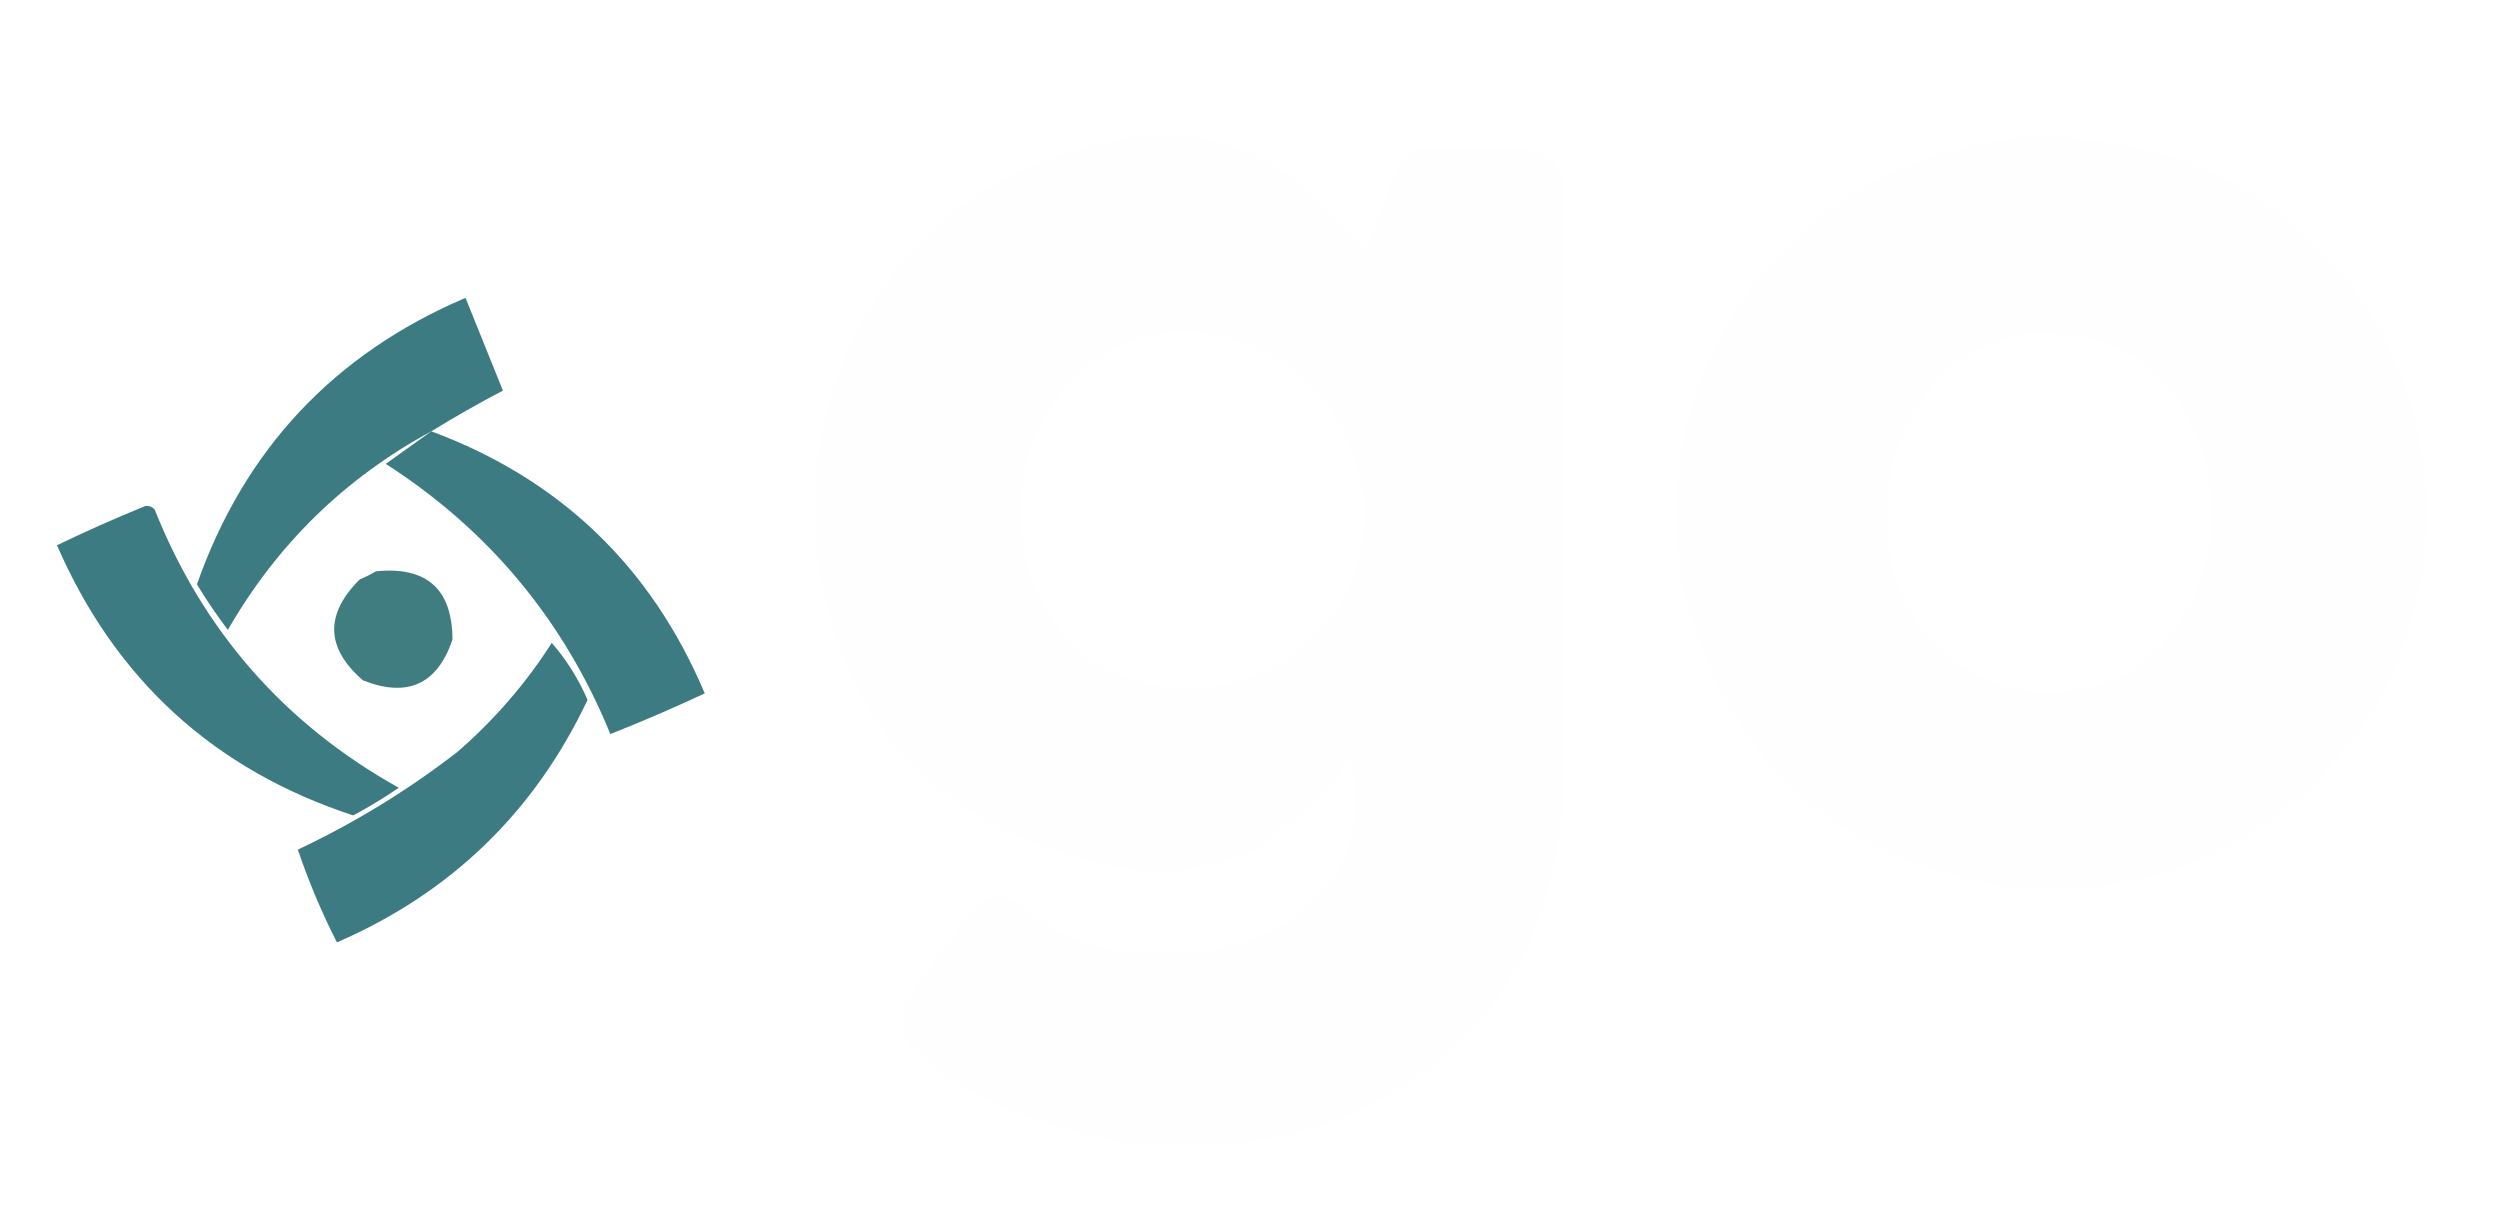
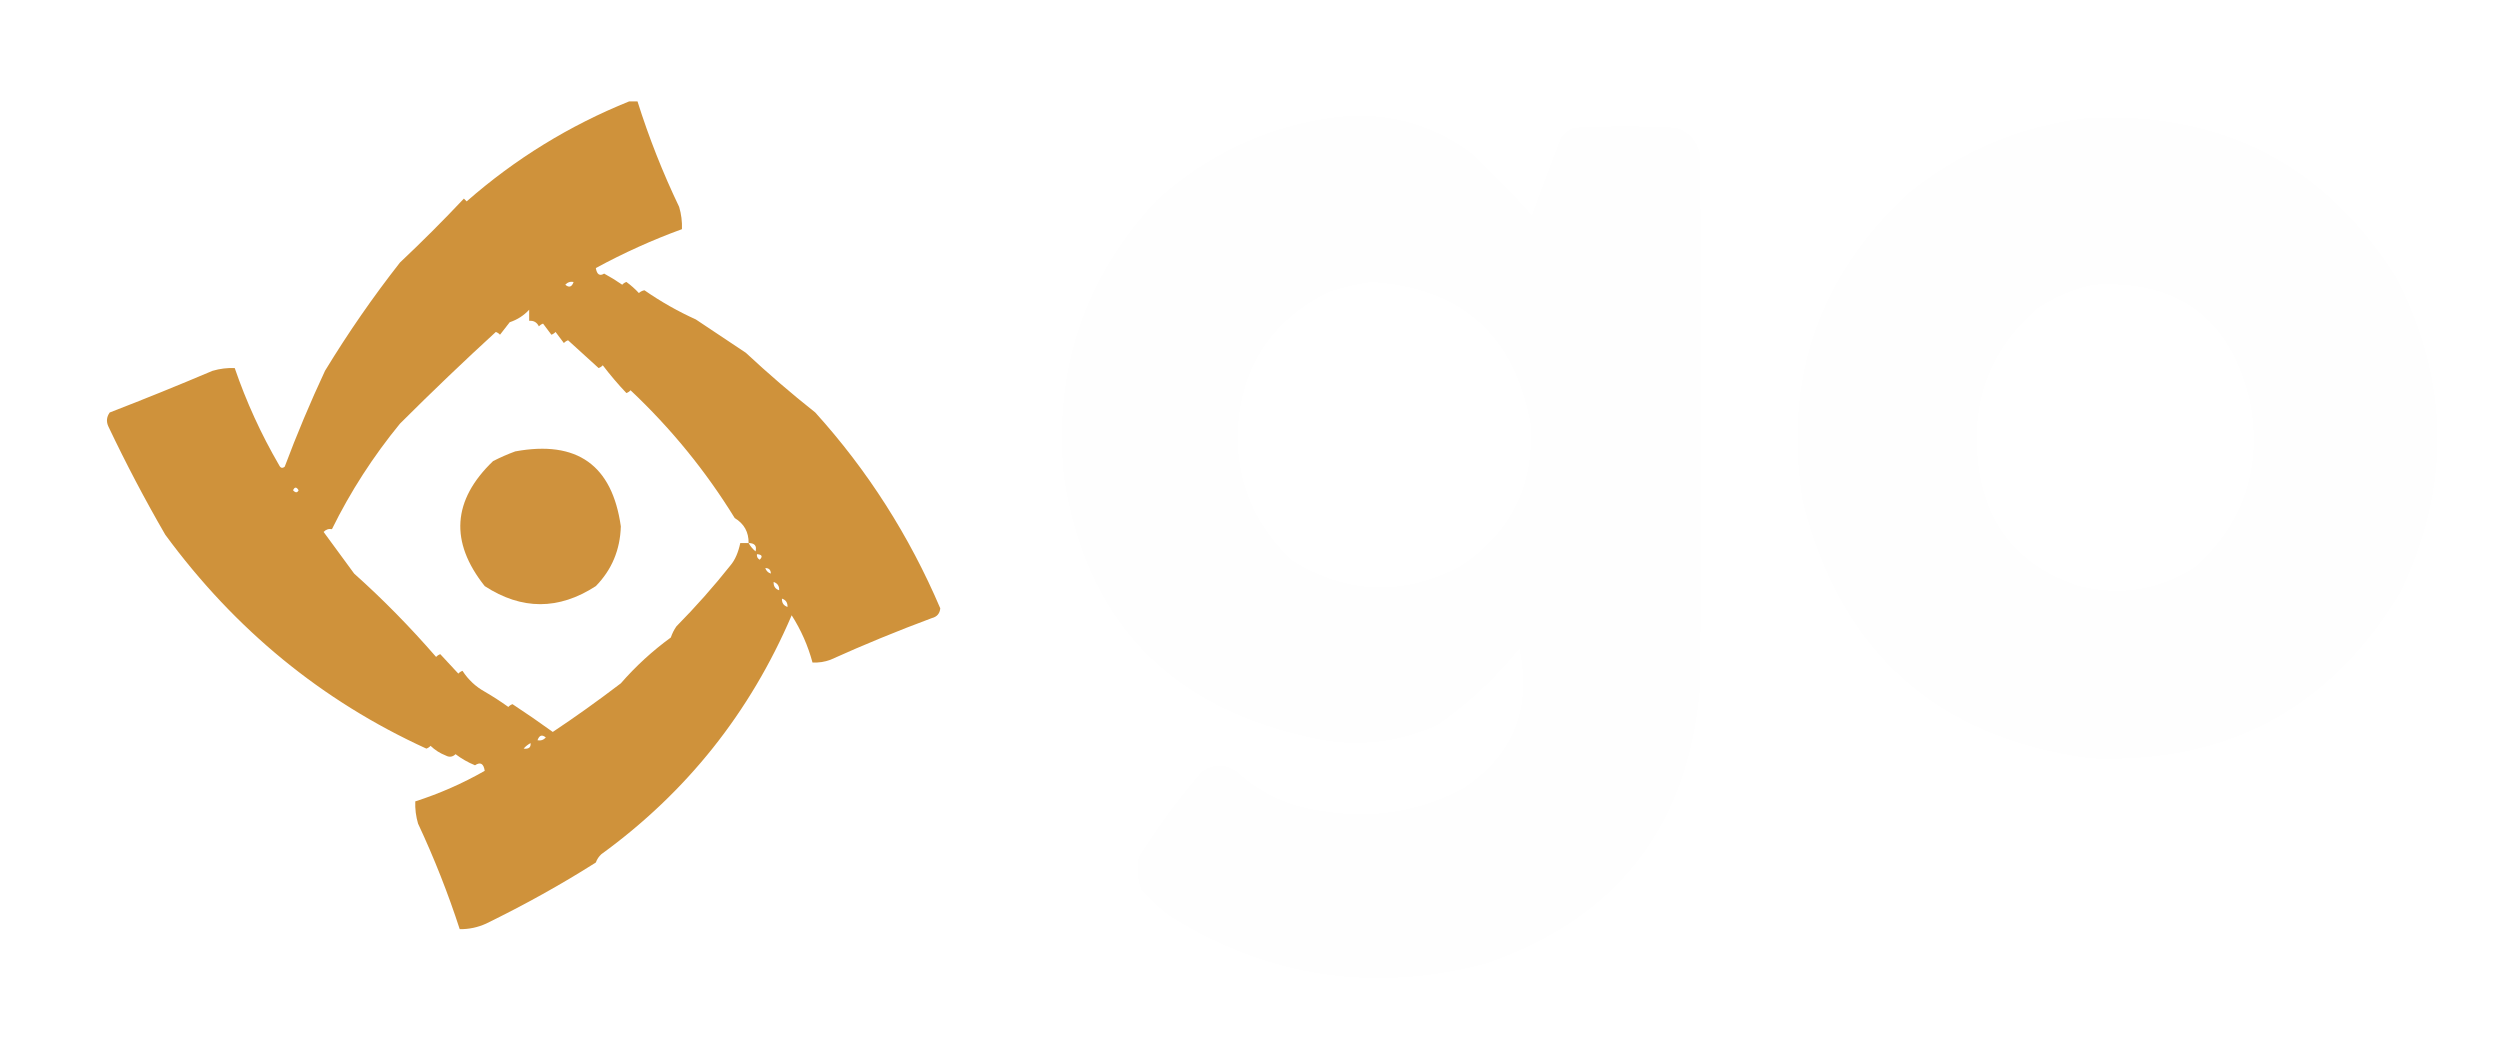
- <svg xmlns="http://www.w3.org/2000/svg" version="1.1" width="768px" height="373px" style="shape-rendering:geometricPrecision; text-rendering:geometricPrecision; image-rendering:optimizeQuality; fill-rule:evenodd; clip-rule:evenodd">
+ <svg xmlns="http://www.w3.org/2000/svg" version="1.1" width="900px" height="373px" style="shape-rendering:geometricPrecision; text-rendering:geometricPrecision; image-rendering:optimizeQuality; fill-rule:evenodd; clip-rule:evenodd">
  <g>
-     <path style="opacity:0.998" fill="#fefefe" d="M 346.5,42.5 C 365.279,39.752 382.279,43.919 397.5,55C 405.169,62.169 412.502,69.669 419.5,77.5C 422.899,68.138 426.399,58.804 430,49.5C 431.214,47.951 432.714,46.785 434.5,46C 446.833,45.333 459.167,45.333 471.5,46C 476.099,47.598 478.932,50.765 480,55.5C 480.667,119.5 480.667,183.5 480,247.5C 475.828,297.658 449.995,330.825 402.5,347C 362.357,357.476 324.691,351.809 289.5,330C 285.701,327.203 282.201,324.036 279,320.5C 277.48,316.625 277.146,312.625 278,308.5C 284.728,297.771 292.228,287.604 300.5,278C 304.795,274.816 309.129,274.816 313.5,278C 322.272,285.932 332.605,290.599 344.5,292C 362.057,294.889 378.723,292.222 394.5,284C 412.725,272.044 419.559,255.21 415,233.5C 406.423,244.079 396.59,253.245 385.5,261C 370.008,267.935 354.008,269.268 337.5,265C 287.548,253.381 258.715,222.215 251,171.5C 247.236,133.124 258.402,99.958 284.5,72C 302.255,55.955 322.922,46.121 346.5,42.5 Z M 361.5,101.5 C 394.003,103.505 413.169,120.505 419,152.5C 420.481,174.704 411.981,191.87 393.5,204C 373.074,214.578 353.074,213.911 333.5,202C 320.317,189.962 313.651,174.962 313.5,157C 314.19,132.921 325.19,115.587 346.5,105C 351.545,103.425 356.545,102.259 361.5,101.5 Z" />
+     <path style="opacity:0.947" fill="#cc8c30" d="M 226.5,36.5 C 227.5,36.5 228.5,36.5 229.5,36.5C 233.584,49.474 238.584,62.141 244.5,74.5C 245.269,77.115 245.603,79.781 245.5,82.5C 234.854,86.386 224.52,91.053 214.5,96.5C 214.877,98.824 215.877,99.491 217.5,98.5C 219.779,99.737 221.945,101.07 224,102.5C 224.414,102.043 224.914,101.709 225.5,101.5C 227.149,102.706 228.649,104.039 230,105.5C 230.561,104.978 231.228,104.645 232,104.5C 237.848,108.565 244.015,112.065 250.5,115C 256.5,119 262.5,123 268.5,127C 276.506,134.466 284.839,141.633 293.5,148.5C 312.314,169.311 327.314,192.811 338.5,219C 338.312,220.882 337.312,222.048 335.5,222.5C 323.167,227.083 311.001,232.083 299,237.5C 296.901,238.287 294.734,238.62 292.5,238.5C 290.874,232.457 288.374,226.791 285,221.5C 270.004,256.538 247.17,285.205 216.5,307.5C 215.585,308.328 214.919,309.328 214.5,310.5C 202.216,318.305 189.049,325.638 175,332.5C 171.974,333.872 168.807,334.538 165.5,334.5C 161.299,321.573 156.299,308.906 150.5,296.5C 149.731,293.885 149.397,291.219 149.5,288.5C 158.188,285.714 166.522,282.047 174.5,277.5C 174.106,274.865 172.939,274.199 171,275.5C 168.463,274.458 166.129,273.125 164,271.5C 162.951,272.517 161.784,272.684 160.5,272C 158.423,271.193 156.589,270.026 155,268.5C 154.586,268.957 154.086,269.291 153.5,269.5C 115.941,252.354 84.608,226.688 59.5,192.5C 52.185,179.874 45.351,166.874 39,153.5C 38.203,151.741 38.369,150.074 39.5,148.5C 51.929,143.691 64.262,138.691 76.5,133.5C 79.115,132.731 81.781,132.397 84.5,132.5C 88.668,144.659 94.002,156.326 100.5,167.5C 101.002,168.521 101.668,168.688 102.5,168C 106.87,156.348 111.703,144.848 117,133.5C 125.257,119.923 134.257,106.923 144,94.5C 151.886,87.07 159.553,79.403 167,71.5C 167.333,71.833 167.667,72.167 168,72.5C 185.462,57.192 204.962,45.192 226.5,36.5 Z M 206.5,101.5 C 205.86,103.332 204.86,103.665 203.5,102.5C 204.325,101.614 205.325,101.281 206.5,101.5 Z M 190.5,111.5 C 190.5,112.833 190.5,114.167 190.5,115.5C 192.124,115.36 193.29,116.027 194,117.5C 194.414,117.043 194.914,116.709 195.5,116.5C 196.5,117.833 197.5,119.167 198.5,120.5C 199.086,120.291 199.586,119.957 200,119.5C 201,120.833 202,122.167 203,123.5C 203.414,123.043 203.914,122.709 204.5,122.5C 208.197,125.834 211.864,129.167 215.5,132.5C 216.086,132.291 216.586,131.957 217,131.5C 219.646,134.98 222.479,138.314 225.5,141.5C 226.086,141.291 226.586,140.957 227,140.5C 241.569,154.227 254.069,169.56 264.5,186.5C 267.886,188.551 269.552,191.551 269.5,195.5C 268.5,195.5 267.5,195.5 266.5,195.5C 265.772,198.932 264.605,201.598 263,203.5C 256.93,211.142 250.43,218.475 243.5,225.5C 242.643,226.736 241.977,228.069 241.5,229.5C 234.901,234.308 228.901,239.808 223.5,246C 215.188,252.335 207.021,258.168 199,263.5C 194.27,260.08 189.436,256.746 184.5,253.5C 183.914,253.709 183.414,254.043 183,254.5C 180.288,252.556 177.455,250.722 174.5,249C 171.231,247.189 168.564,244.689 166.5,241.5C 165.914,241.709 165.414,242.043 165,242.5C 162.843,240.208 160.676,237.875 158.5,235.5C 157.914,235.709 157.414,236.043 157,236.5C 147.52,225.586 137.687,215.586 127.5,206.5C 123.833,201.5 120.167,196.5 116.5,191.5C 117.325,190.614 118.325,190.281 119.5,190.5C 126.157,176.98 134.324,164.313 144,152.5C 155.609,140.92 167.109,129.92 178.5,119.5C 179.086,119.709 179.586,120.043 180,120.5C 181.167,119 182.333,117.5 183.5,116C 186.233,115.096 188.567,113.596 190.5,111.5 Z M 105.5,176.5 C 106.077,175.227 106.743,175.227 107.5,176.5C 107.03,177.463 106.363,177.463 105.5,176.5 Z M 269.5,195.5 C 271.686,195.511 272.519,196.511 272,198.5C 270.955,197.627 270.122,196.627 269.5,195.5 Z M 272.5,199.5 C 274.337,199.639 274.67,200.306 273.5,201.5C 272.702,201.043 272.369,200.376 272.5,199.5 Z M 275.5,204.5 C 276.833,204.5 277.5,205.167 277.5,206.5C 276.5,206.167 275.833,205.5 275.5,204.5 Z M 278.5,209.5 C 279.906,209.973 280.573,210.973 280.5,212.5C 279.094,212.027 278.427,211.027 278.5,209.5 Z M 281.5,215.5 C 282.906,215.973 283.573,216.973 283.5,218.5C 282.094,218.027 281.427,217.027 281.5,215.5 Z M 193.5,266.5 C 194.14,264.668 195.14,264.335 196.5,265.5C 195.675,266.386 194.675,266.719 193.5,266.5 Z M 188.5,269.5 C 189.172,268.733 190.005,268.066 191,267.5C 191.188,269.061 190.355,269.728 188.5,269.5 Z" />
  </g>
  <g>
-     <path style="opacity:0.998" fill="#fefefe" d="M 619.5,42.5 C 668.275,40.133 705.441,59.466 731,100.5C 749.97,137.992 750.303,175.659 732,213.5C 706.721,255.228 669.554,275.061 620.5,273C 565.107,265.552 530.607,234.719 517,180.5C 509.972,136.914 522.472,100.081 554.5,70C 573.531,54.493 595.198,45.326 619.5,42.5 Z M 621.5,102.5 C 652.155,100.579 670.989,114.579 678,144.5C 682.481,168.055 675.981,187.889 658.5,204C 645.556,212.355 631.556,214.688 616.5,211C 594.479,203.815 582.312,188.648 580,165.5C 577.785,143.452 584.952,125.285 601.5,111C 607.73,106.876 614.397,104.043 621.5,102.5 Z" />
+     <path style="opacity:0.998" fill="#fefefe" d="M 478.5,42.5 C 497.279,39.752 514.279,43.919 529.5,55C 537.169,62.169 544.502,69.669 551.5,77.5C 554.899,68.138 558.399,58.804 562,49.5C 563.214,47.951 564.714,46.785 566.5,46C 578.833,45.333 591.167,45.333 603.5,46C 608.099,47.598 610.932,50.765 612,55.5C 612.667,119.5 612.667,183.5 612,247.5C 607.828,297.658 581.995,330.825 534.5,347C 494.357,357.476 456.691,351.809 421.5,330C 417.701,327.203 414.201,324.036 411,320.5C 409.48,316.625 409.146,312.625 410,308.5C 416.728,297.771 424.228,287.604 432.5,278C 436.795,274.816 441.129,274.816 445.5,278C 454.272,285.932 464.605,290.599 476.5,292C 494.057,294.889 510.723,292.222 526.5,284C 544.725,272.044 551.559,255.21 547,233.5C 538.423,244.079 528.59,253.245 517.5,261C 502.008,267.935 486.008,269.268 469.5,265C 419.548,253.381 390.715,222.215 383,171.5C 379.236,133.124 390.402,99.958 416.5,72C 434.255,55.955 454.922,46.121 478.5,42.5 Z M 493.5,101.5 C 526.003,103.505 545.169,120.505 551,152.5C 552.481,174.704 543.981,191.87 525.5,204C 505.074,214.578 485.074,213.911 465.5,202C 452.317,189.962 445.651,174.962 445.5,157C 446.19,132.921 457.19,115.587 478.5,105C 483.545,103.425 488.545,102.259 493.5,101.5 Z" />
  </g>
  <g>
-     <path style="opacity:0.988" fill="#3a797f" d="M 132.5,132.5 C 105.952,146.881 85.118,167.214 70,193.5C 66.586,189.006 63.419,184.34 60.5,179.5C 75.074,138.091 102.574,108.758 143,91.5C 146.833,101 150.667,110.5 154.5,120C 147.002,123.915 139.669,128.081 132.5,132.5 Z" />
+     <path style="opacity:0.998" fill="#fefefe" d="M 751.5,42.5 C 800.275,40.133 837.441,59.466 863,100.5C 881.97,137.992 882.303,175.659 864,213.5C 838.721,255.228 801.554,275.061 752.5,273C 697.107,265.552 662.607,234.719 649,180.5C 641.972,136.914 654.472,100.081 686.5,70C 705.531,54.493 727.198,45.326 751.5,42.5 Z M 753.5,102.5 C 784.155,100.579 802.989,114.579 810,144.5C 814.481,168.055 807.981,187.889 790.5,204C 777.556,212.355 763.556,214.688 748.5,211C 726.479,203.815 714.312,188.648 712,165.5C 709.785,143.452 716.952,125.285 733.5,111C 739.73,106.876 746.397,104.043 753.5,102.5 Z" />
  </g>
  <g>
-     <path style="opacity:0.988" fill="#3a797f" d="M 132.5,132.5 C 172.02,147.184 200.02,174.018 216.5,213C 206.991,217.45 197.324,221.617 187.5,225.5C 173.193,190.52 150.193,162.854 118.5,142.5C 123.234,139.145 127.9,135.812 132.5,132.5 Z" />
-   </g>
-   <g>
-     <path style="opacity:0.988" fill="#3a797f" d="M 44.5,155.5 C 45.675,155.281 46.675,155.614 47.5,156.5C 62.411,193.907 87.411,222.407 122.5,242C 118,245.085 113.333,247.918 108.5,250.5C 65.805,236.475 35.472,208.809 17.5,167.5C 26.442,163.192 35.442,159.192 44.5,155.5 Z" />
-   </g>
-   <g>
-     <path style="opacity:0.994" fill="#3e7c81" d="M 115.5,175.5 C 131.111,173.949 138.944,180.949 139,196.5C 134.33,210.248 125.164,214.415 111.5,209C 100.06,199.097 99.727,188.764 110.5,178C 112.315,177.243 113.981,176.41 115.5,175.5 Z" />
-   </g>
-   <g>
-     <path style="opacity:0.988" fill="#3a797f" d="M 169.5,197.5 C 174.017,202.679 177.684,208.512 180.5,215C 164.213,249.453 138.546,274.286 103.5,289.5C 98.828,280.318 94.828,270.818 91.5,261C 108.94,252.781 125.274,242.781 140.5,231C 151.835,221.173 161.501,210.006 169.5,197.5 Z" />
+     <path style="opacity:0.934" fill="#cc8b30" d="M 185.5,162.5 C 207.72,158.419 220.387,167.419 223.5,189.5C 223.256,197.94 220.256,205.107 214.5,211C 201.167,219.667 187.833,219.667 174.5,211C 161.854,195.079 162.854,180.079 177.5,166C 180.194,164.626 182.861,163.459 185.5,162.5 Z" />
  </g>
</svg>
